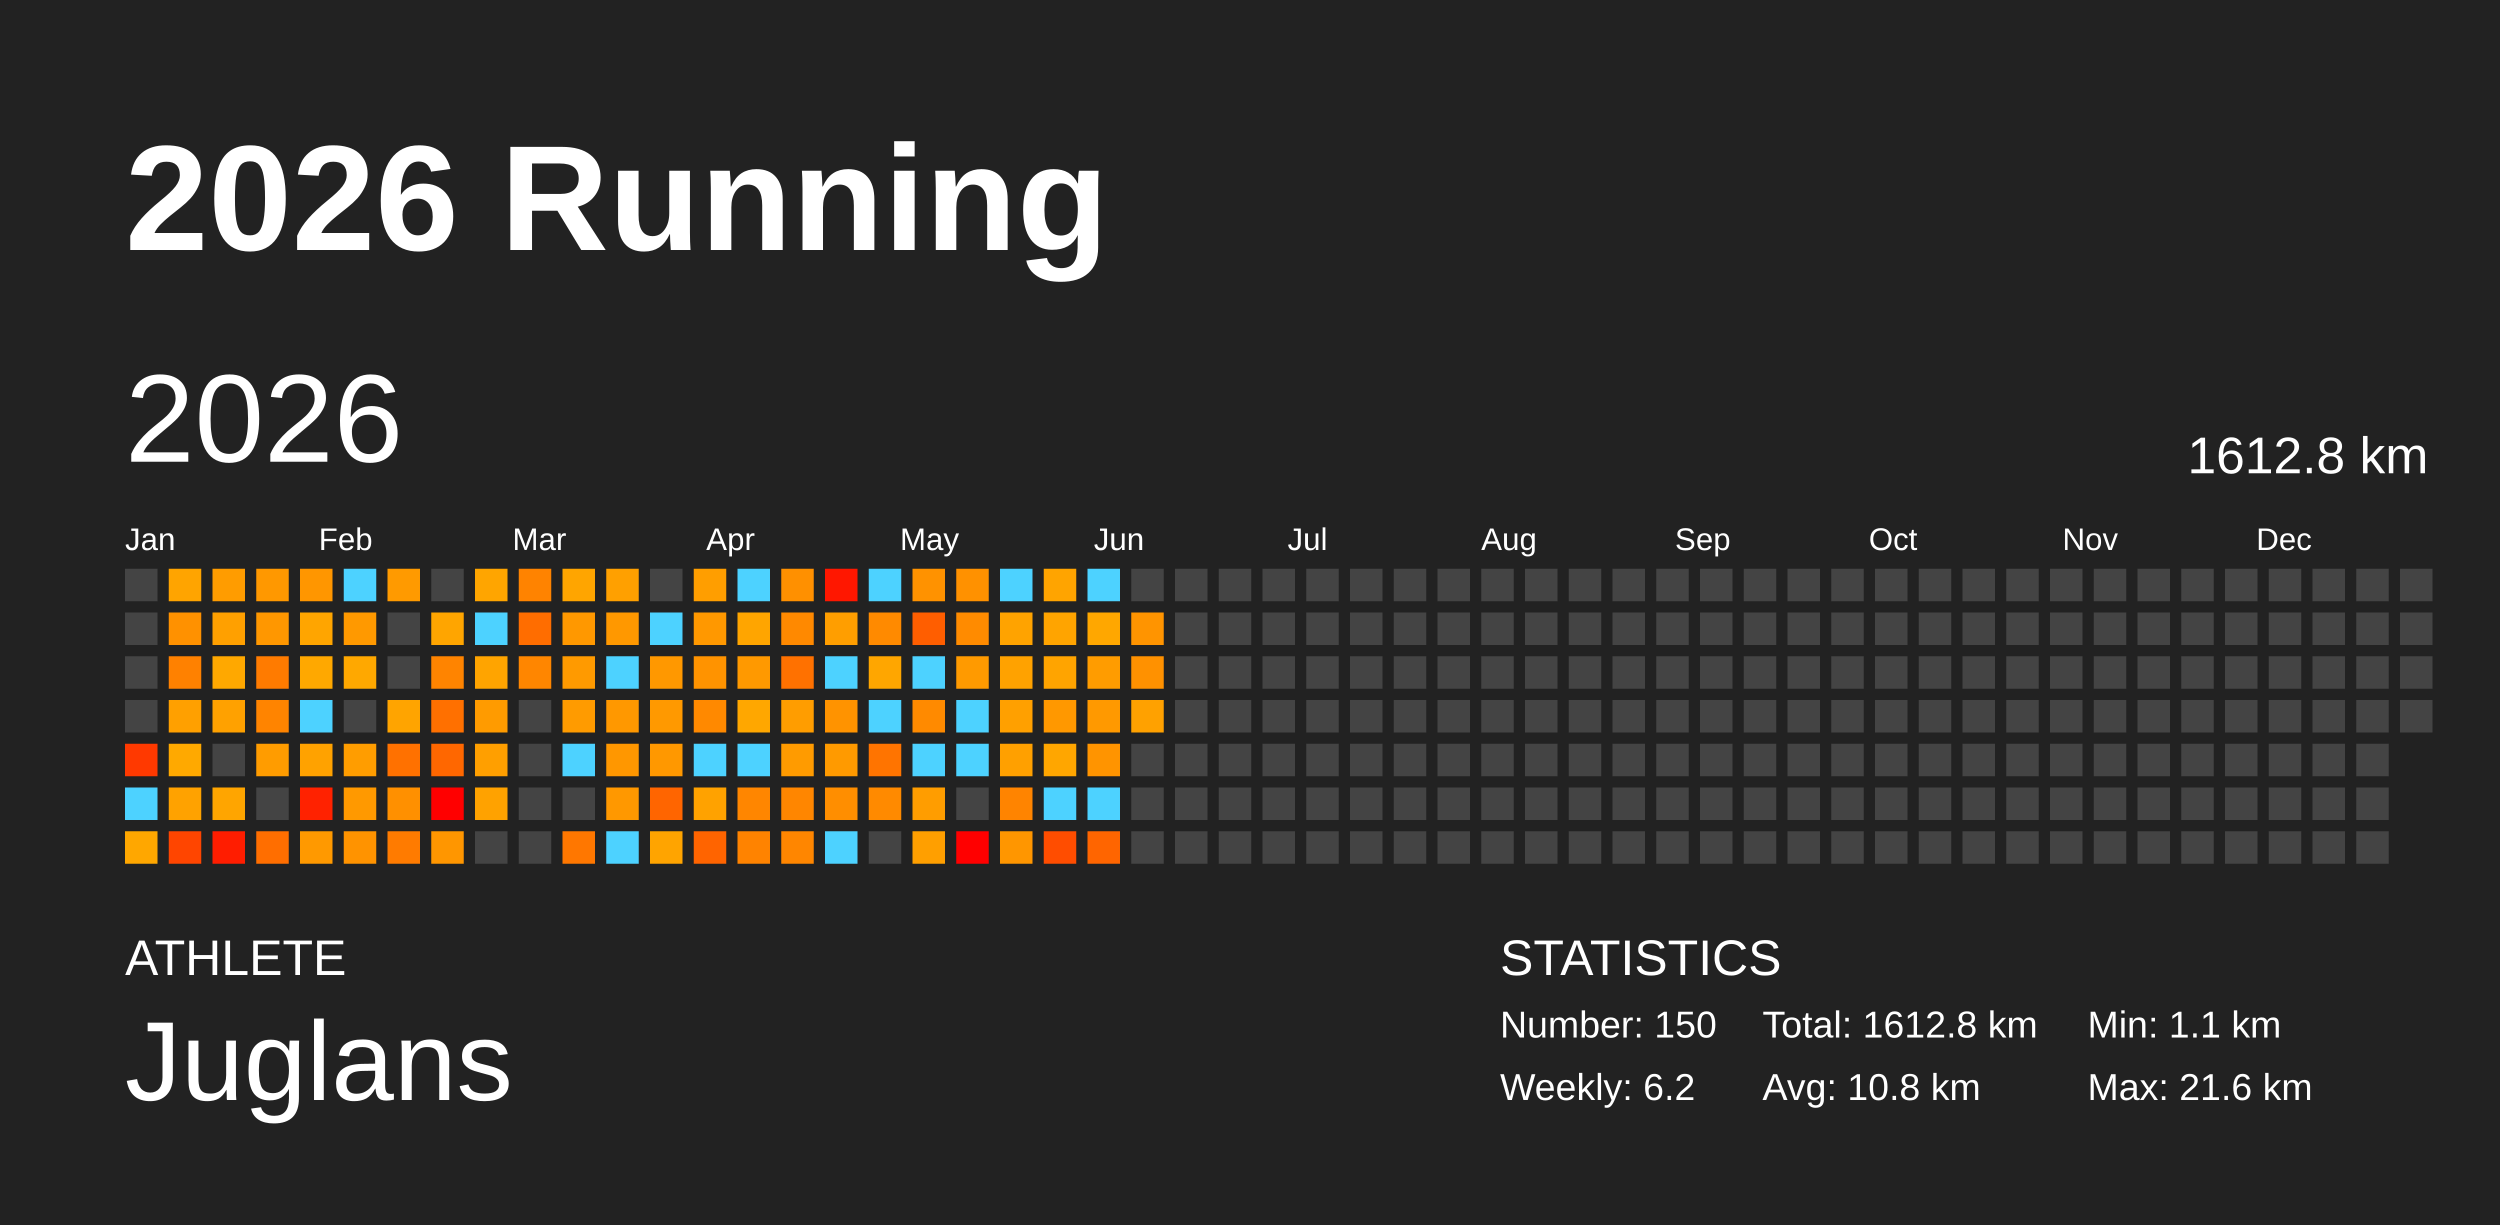
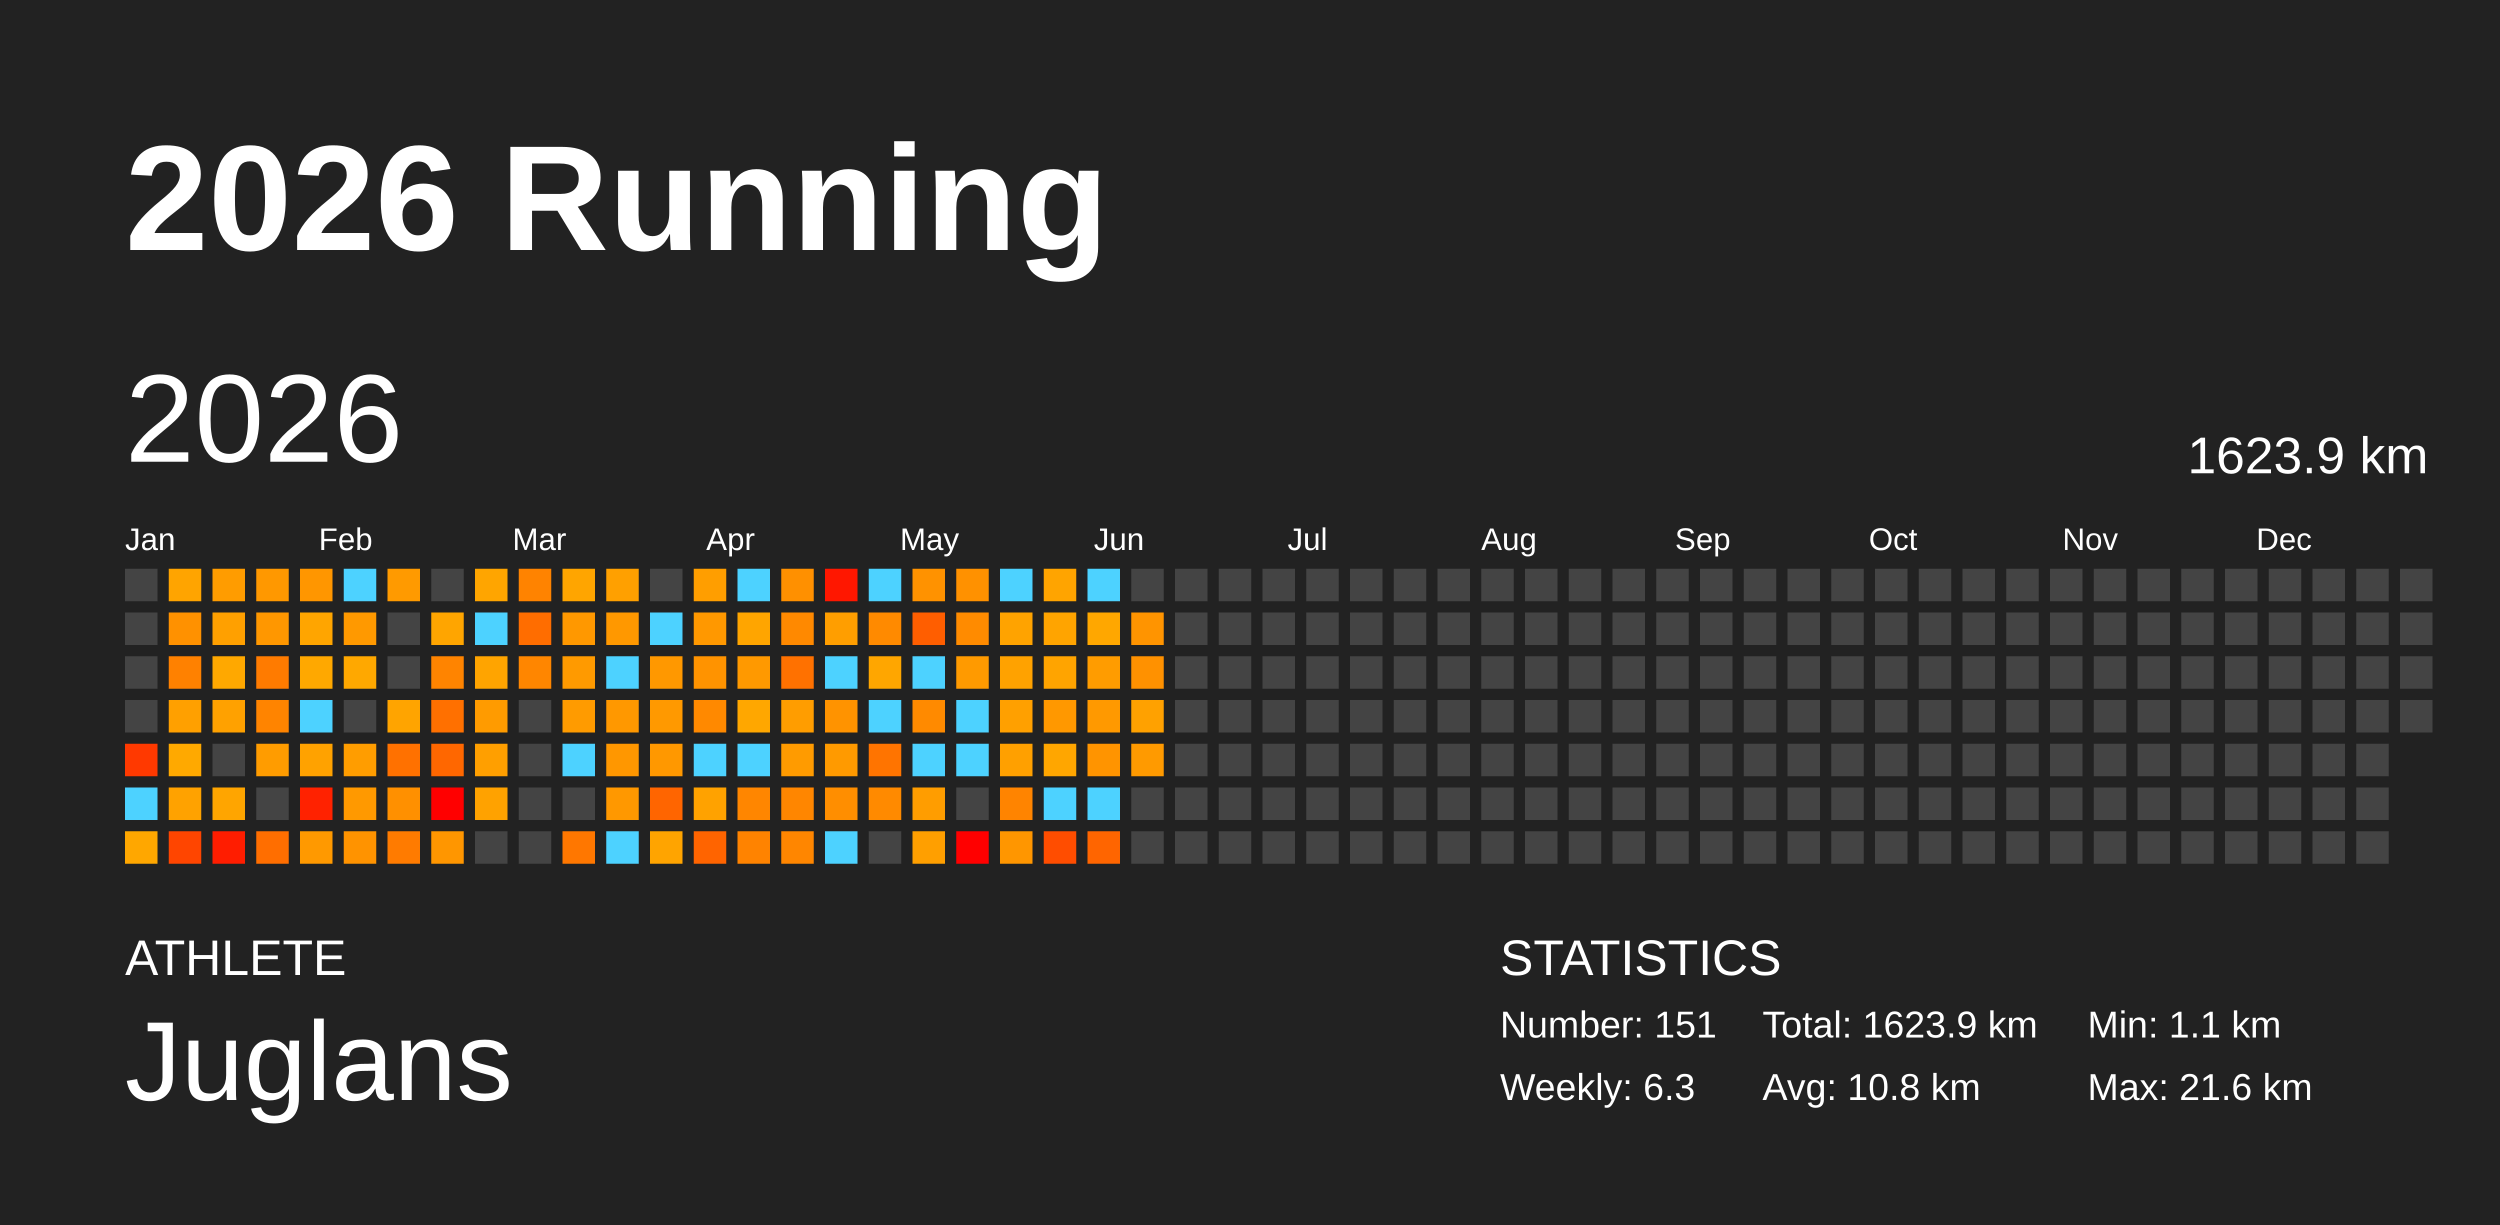
<svg xmlns="http://www.w3.org/2000/svg" baseProfile="full" height="98mm" version="1.1" viewBox="0,0,200,98" width="200mm">
  <defs />
  <rect fill="#222222" height="98" width="200" x="0" y="0" />
  <text fill="#FFFFFF" style="font-size:12px; font-family:Arial; font-weight:bold;" x="10" y="20">2026 Running</text>
  <text fill="#FFFFFF" style="font-size:4px; font-family:Arial" x="10" y="78">ATHLETE</text>
  <text fill="#FFFFFF" style="font-size:9px; font-family:Arial" x="10" y="88">Juglans</text>
  <text fill="#FFFFFF" style="font-size:4px; font-family:Arial" x="120" y="78">STATISTICS</text>
-   <text fill="#FFFFFF" style="font-size:3px; font-family:Arial" x="120" y="83">Number: 150</text>
-   <text fill="#FFFFFF" style="font-size:3px; font-family:Arial" x="120" y="88">Weekly: 6.2</text>
-   <text fill="#FFFFFF" style="font-size:3px; font-family:Arial" x="141" y="83">Total: 1612.8 km</text>
+   <text fill="#FFFFFF" style="font-size:3px; font-family:Arial" x="120" y="83">Number: 151</text>
+   <text fill="#FFFFFF" style="font-size:3px; font-family:Arial" x="120" y="88">Weekly: 6.3</text>
+   <text fill="#FFFFFF" style="font-size:3px; font-family:Arial" x="141" y="83">Total: 1623.9 km</text>
  <text fill="#FFFFFF" style="font-size:3px; font-family:Arial" x="141" y="88">Avg: 10.8 km</text>
  <text fill="#FFFFFF" style="font-size:3px; font-family:Arial" x="167" y="83">Min: 1.1 km</text>
  <text fill="#FFFFFF" style="font-size:3px; font-family:Arial" x="167" y="88">Max: 21.6 km</text>
  <text dominant-baseline="hanging" fill="#FFFFFF" style="font-size:10.0px; font-family:Arial;" x="10" y="30">2026</text>
-   <text dominant-baseline="hanging" fill="#FFFFFF" style="font-size:4.125px; font-family:Arial;" x="175" y="35">1612.8 km</text>
+   <text dominant-baseline="hanging" fill="#FFFFFF" style="font-size:4.125px; font-family:Arial;" x="175" y="35">1623.9 km</text>
  <text fill="#FFFFFF" style="font-size:2.5px; font-family:Arial" x="10.0" y="44">Jan</text>
  <text fill="#FFFFFF" style="font-size:2.5px; font-family:Arial" x="25.5" y="44">Feb</text>
  <text fill="#FFFFFF" style="font-size:2.5px; font-family:Arial" x="41.0" y="44">Mar</text>
  <text fill="#FFFFFF" style="font-size:2.5px; font-family:Arial" x="56.5" y="44">Apr</text>
  <text fill="#FFFFFF" style="font-size:2.5px; font-family:Arial" x="72.0" y="44">May</text>
  <text fill="#FFFFFF" style="font-size:2.5px; font-family:Arial" x="87.5" y="44">Jun</text>
  <text fill="#FFFFFF" style="font-size:2.5px; font-family:Arial" x="103.0" y="44">Jul</text>
  <text fill="#FFFFFF" style="font-size:2.5px; font-family:Arial" x="118.5" y="44">Aug</text>
  <text fill="#FFFFFF" style="font-size:2.5px; font-family:Arial" x="134.0" y="44">Sep</text>
  <text fill="#FFFFFF" style="font-size:2.5px; font-family:Arial" x="149.5" y="44">Oct</text>
  <text fill="#FFFFFF" style="font-size:2.5px; font-family:Arial" x="165.0" y="44">Nov</text>
  <text fill="#FFFFFF" style="font-size:2.5px; font-family:Arial" x="180.5" y="44">Dec</text>
  <rect fill="#444444" height="2.6" width="2.6" x="10.0" y="45.5" />
  <rect fill="#444444" height="2.6" width="2.6" x="10.0" y="49.0" />
  <rect fill="#444444" height="2.6" width="2.6" x="10.0" y="52.5" />
  <rect fill="#444444" height="2.6" width="2.6" x="10.0" y="56.0" />
  <rect fill="#ff3900" height="2.6" width="2.6" x="10.0" y="59.5" />
  <rect fill="#4dd2ff" height="2.6" width="2.6" x="10.0" y="63.0" />
  <rect fill="#ffa700" height="2.6" width="2.6" x="10.0" y="66.5" />
  <rect fill="#ffa400" height="2.6" width="2.6" x="13.5" y="45.5" />
  <rect fill="#ff9100" height="2.6" width="2.6" x="13.5" y="49.0" />
  <rect fill="#ff8100" height="2.6" width="2.6" x="13.5" y="52.5" />
  <rect fill="#ffa000" height="2.6" width="2.6" x="13.5" y="56.0" />
  <rect fill="#ffa900" height="2.6" width="2.6" x="13.5" y="59.5" />
  <rect fill="#ffa200" height="2.6" width="2.6" x="13.5" y="63.0" />
  <rect fill="#ff4500" height="2.6" width="2.6" x="13.5" y="66.5" />
  <rect fill="#ff9c00" height="2.6" width="2.6" x="17.0" y="45.5" />
  <rect fill="#ffa000" height="2.6" width="2.6" x="17.0" y="49.0" />
  <rect fill="#ffa800" height="2.6" width="2.6" x="17.0" y="52.5" />
  <rect fill="#ffa100" height="2.6" width="2.6" x="17.0" y="56.0" />
  <rect fill="#444444" height="2.6" width="2.6" x="17.0" y="59.5" />
  <rect fill="#ffa500" height="2.6" width="2.6" x="17.0" y="63.0" />
  <rect fill="#ff1d00" height="2.6" width="2.6" x="17.0" y="66.5" />
  <rect fill="#ff9800" height="2.6" width="2.6" x="20.5" y="45.5" />
  <rect fill="#ff9700" height="2.6" width="2.6" x="20.5" y="49.0" />
  <rect fill="#ff7b00" height="2.6" width="2.6" x="20.5" y="52.5" />
  <rect fill="#ff8400" height="2.6" width="2.6" x="20.5" y="56.0" />
  <rect fill="#ff9c00" height="2.6" width="2.6" x="20.5" y="59.5" />
  <rect fill="#444444" height="2.6" width="2.6" x="20.5" y="63.0" />
  <rect fill="#ff6e00" height="2.6" width="2.6" x="20.5" y="66.5" />
  <rect fill="#ff9600" height="2.6" width="2.6" x="24.0" y="45.5" />
  <rect fill="#ffa500" height="2.6" width="2.6" x="24.0" y="49.0" />
  <rect fill="#ffa800" height="2.6" width="2.6" x="24.0" y="52.5" />
  <rect fill="#4dd2ff" height="2.6" width="2.6" x="24.0" y="56.0" />
  <rect fill="#ffa200" height="2.6" width="2.6" x="24.0" y="59.5" />
  <rect fill="#ff2200" height="2.6" width="2.6" x="24.0" y="63.0" />
  <rect fill="#ff9900" height="2.6" width="2.6" x="24.0" y="66.5" />
  <rect fill="#4dd2ff" height="2.6" width="2.6" x="27.5" y="45.5" />
  <rect fill="#ff9900" height="2.6" width="2.6" x="27.5" y="49.0" />
  <rect fill="#ffa800" height="2.6" width="2.6" x="27.5" y="52.5" />
  <rect fill="#444444" height="2.6" width="2.6" x="27.5" y="56.0" />
  <rect fill="#ff9d00" height="2.6" width="2.6" x="27.5" y="59.5" />
  <rect fill="#ff9900" height="2.6" width="2.6" x="27.5" y="63.0" />
  <rect fill="#ff9300" height="2.6" width="2.6" x="27.5" y="66.5" />
  <rect fill="#ff9a00" height="2.6" width="2.6" x="31.0" y="45.5" />
  <rect fill="#444444" height="2.6" width="2.6" x="31.0" y="49.0" />
  <rect fill="#444444" height="2.6" width="2.6" x="31.0" y="52.5" />
  <rect fill="#ffa400" height="2.6" width="2.6" x="31.0" y="56.0" />
  <rect fill="#ff7100" height="2.6" width="2.6" x="31.0" y="59.5" />
  <rect fill="#ff9000" height="2.6" width="2.6" x="31.0" y="63.0" />
  <rect fill="#ff7b00" height="2.6" width="2.6" x="31.0" y="66.5" />
  <rect fill="#444444" height="2.6" width="2.6" x="34.5" y="45.5" />
  <rect fill="#ffa500" height="2.6" width="2.6" x="34.5" y="49.0" />
  <rect fill="#ff8400" height="2.6" width="2.6" x="34.5" y="52.5" />
  <rect fill="#ff7000" height="2.6" width="2.6" x="34.5" y="56.0" />
  <rect fill="#ff6700" height="2.6" width="2.6" x="34.5" y="59.5" />
  <rect fill="red" height="2.6" width="2.6" x="34.5" y="63.0" />
  <rect fill="#ff9600" height="2.6" width="2.6" x="34.5" y="66.5" />
  <rect fill="#ffa500" height="2.6" width="2.6" x="38.0" y="45.5" />
  <rect fill="#4dd2ff" height="2.6" width="2.6" x="38.0" y="49.0" />
  <rect fill="#ffa400" height="2.6" width="2.6" x="38.0" y="52.5" />
  <rect fill="#ff9b00" height="2.6" width="2.6" x="38.0" y="56.0" />
  <rect fill="#ff9f00" height="2.6" width="2.6" x="38.0" y="59.5" />
  <rect fill="#ffa200" height="2.6" width="2.6" x="38.0" y="63.0" />
  <rect fill="#444444" height="2.6" width="2.6" x="38.0" y="66.5" />
  <rect fill="#ff8300" height="2.6" width="2.6" x="41.5" y="45.5" />
  <rect fill="#ff6d00" height="2.6" width="2.6" x="41.5" y="49.0" />
  <rect fill="#ff8600" height="2.6" width="2.6" x="41.5" y="52.5" />
  <rect fill="#444444" height="2.6" width="2.6" x="41.5" y="56.0" />
  <rect fill="#444444" height="2.6" width="2.6" x="41.5" y="59.5" />
  <rect fill="#444444" height="2.6" width="2.6" x="41.5" y="63.0" />
  <rect fill="#444444" height="2.6" width="2.6" x="41.5" y="66.5" />
  <rect fill="#ffa500" height="2.6" width="2.6" x="45.0" y="45.5" />
  <rect fill="#ff9800" height="2.6" width="2.6" x="45.0" y="49.0" />
  <rect fill="#ff9a00" height="2.6" width="2.6" x="45.0" y="52.5" />
  <rect fill="#ff9b00" height="2.6" width="2.6" x="45.0" y="56.0" />
  <rect fill="#4dd2ff" height="2.6" width="2.6" x="45.0" y="59.5" />
  <rect fill="#444444" height="2.6" width="2.6" x="45.0" y="63.0" />
  <rect fill="#ff7700" height="2.6" width="2.6" x="45.0" y="66.5" />
  <rect fill="#ffa000" height="2.6" width="2.6" x="48.5" y="45.5" />
  <rect fill="#ff9800" height="2.6" width="2.6" x="48.5" y="49.0" />
  <rect fill="#4dd2ff" height="2.6" width="2.6" x="48.5" y="52.5" />
  <rect fill="#ff9800" height="2.6" width="2.6" x="48.5" y="56.0" />
  <rect fill="#ff9700" height="2.6" width="2.6" x="48.5" y="59.5" />
  <rect fill="#ff9800" height="2.6" width="2.6" x="48.5" y="63.0" />
  <rect fill="#4dd2ff" height="2.6" width="2.6" x="48.5" y="66.5" />
  <rect fill="#444444" height="2.6" width="2.6" x="52.0" y="45.5" />
  <rect fill="#4dd2ff" height="2.6" width="2.6" x="52.0" y="49.0" />
  <rect fill="#ff9800" height="2.6" width="2.6" x="52.0" y="52.5" />
  <rect fill="#ff9900" height="2.6" width="2.6" x="52.0" y="56.0" />
  <rect fill="#ff9800" height="2.6" width="2.6" x="52.0" y="59.5" />
  <rect fill="#ff6500" height="2.6" width="2.6" x="52.0" y="63.0" />
  <rect fill="#ffa400" height="2.6" width="2.6" x="52.0" y="66.5" />
  <rect fill="#ff9e00" height="2.6" width="2.6" x="55.5" y="45.5" />
  <rect fill="#ff9800" height="2.6" width="2.6" x="55.5" y="49.0" />
  <rect fill="#ff9300" height="2.6" width="2.6" x="55.5" y="52.5" />
  <rect fill="#ff8900" height="2.6" width="2.6" x="55.5" y="56.0" />
  <rect fill="#4dd2ff" height="2.6" width="2.6" x="55.5" y="59.5" />
  <rect fill="#ffa200" height="2.6" width="2.6" x="55.5" y="63.0" />
  <rect fill="#ff6400" height="2.6" width="2.6" x="55.5" y="66.5" />
  <rect fill="#4dd2ff" height="2.6" width="2.6" x="59.0" y="45.5" />
  <rect fill="#ffa500" height="2.6" width="2.6" x="59.0" y="49.0" />
  <rect fill="#ff9900" height="2.6" width="2.6" x="59.0" y="52.5" />
  <rect fill="#ffa700" height="2.6" width="2.6" x="59.0" y="56.0" />
  <rect fill="#4dd2ff" height="2.6" width="2.6" x="59.0" y="59.5" />
  <rect fill="#ff8600" height="2.6" width="2.6" x="59.0" y="63.0" />
  <rect fill="#ff8300" height="2.6" width="2.6" x="59.0" y="66.5" />
  <rect fill="#ff9000" height="2.6" width="2.6" x="62.5" y="45.5" />
  <rect fill="#ff8900" height="2.6" width="2.6" x="62.5" y="49.0" />
  <rect fill="#ff7100" height="2.6" width="2.6" x="62.5" y="52.5" />
  <rect fill="#ff9d00" height="2.6" width="2.6" x="62.5" y="56.0" />
  <rect fill="#ff9b00" height="2.6" width="2.6" x="62.5" y="59.5" />
  <rect fill="#ff8600" height="2.6" width="2.6" x="62.5" y="63.0" />
  <rect fill="#ff8600" height="2.6" width="2.6" x="62.5" y="66.5" />
  <rect fill="#ff1700" height="2.6" width="2.6" x="66.0" y="45.5" />
  <rect fill="#ff9e00" height="2.6" width="2.6" x="66.0" y="49.0" />
  <rect fill="#4dd2ff" height="2.6" width="2.6" x="66.0" y="52.5" />
  <rect fill="#ff9300" height="2.6" width="2.6" x="66.0" y="56.0" />
  <rect fill="#ff9a00" height="2.6" width="2.6" x="66.0" y="59.5" />
  <rect fill="#ff8e00" height="2.6" width="2.6" x="66.0" y="63.0" />
  <rect fill="#4dd2ff" height="2.6" width="2.6" x="66.0" y="66.5" />
  <rect fill="#4dd2ff" height="2.6" width="2.6" x="69.5" y="45.5" />
  <rect fill="#ff8a00" height="2.6" width="2.6" x="69.5" y="49.0" />
  <rect fill="#ffa600" height="2.6" width="2.6" x="69.5" y="52.5" />
  <rect fill="#4dd2ff" height="2.6" width="2.6" x="69.5" y="56.0" />
  <rect fill="#ff7400" height="2.6" width="2.6" x="69.5" y="59.5" />
  <rect fill="#ff8a00" height="2.6" width="2.6" x="69.5" y="63.0" />
  <rect fill="#444444" height="2.6" width="2.6" x="69.5" y="66.5" />
  <rect fill="#ff9200" height="2.6" width="2.6" x="73.0" y="45.5" />
  <rect fill="#ff5e00" height="2.6" width="2.6" x="73.0" y="49.0" />
  <rect fill="#4dd2ff" height="2.6" width="2.6" x="73.0" y="52.5" />
  <rect fill="#ff8a00" height="2.6" width="2.6" x="73.0" y="56.0" />
  <rect fill="#4dd2ff" height="2.6" width="2.6" x="73.0" y="59.5" />
  <rect fill="#ff9d00" height="2.6" width="2.6" x="73.0" y="63.0" />
  <rect fill="#ff9f00" height="2.6" width="2.6" x="73.0" y="66.5" />
  <rect fill="#ff9100" height="2.6" width="2.6" x="76.5" y="45.5" />
  <rect fill="#ff8b00" height="2.6" width="2.6" x="76.5" y="49.0" />
  <rect fill="#ff9a00" height="2.6" width="2.6" x="76.5" y="52.5" />
  <rect fill="#4dd2ff" height="2.6" width="2.6" x="76.5" y="56.0" />
  <rect fill="#4dd2ff" height="2.6" width="2.6" x="76.5" y="59.5" />
  <rect fill="#444444" height="2.6" width="2.6" x="76.5" y="63.0" />
  <rect fill="red" height="2.6" width="2.6" x="76.5" y="66.5" />
  <rect fill="#4dd2ff" height="2.6" width="2.6" x="80.0" y="45.5" />
  <rect fill="#ffa300" height="2.6" width="2.6" x="80.0" y="49.0" />
  <rect fill="#ffa200" height="2.6" width="2.6" x="80.0" y="52.5" />
  <rect fill="#ffa000" height="2.6" width="2.6" x="80.0" y="56.0" />
  <rect fill="#ffa000" height="2.6" width="2.6" x="80.0" y="59.5" />
  <rect fill="#ff8400" height="2.6" width="2.6" x="80.0" y="63.0" />
  <rect fill="#ff9600" height="2.6" width="2.6" x="80.0" y="66.5" />
  <rect fill="#ffa400" height="2.6" width="2.6" x="83.5" y="45.5" />
  <rect fill="#ffa400" height="2.6" width="2.6" x="83.5" y="49.0" />
  <rect fill="#ffa400" height="2.6" width="2.6" x="83.5" y="52.5" />
  <rect fill="#ff9800" height="2.6" width="2.6" x="83.5" y="56.0" />
  <rect fill="#ffa600" height="2.6" width="2.6" x="83.5" y="59.5" />
  <rect fill="#4dd2ff" height="2.6" width="2.6" x="83.5" y="63.0" />
  <rect fill="#ff4d00" height="2.6" width="2.6" x="83.5" y="66.5" />
  <rect fill="#4dd2ff" height="2.6" width="2.6" x="87.0" y="45.5" />
  <rect fill="#ffa700" height="2.6" width="2.6" x="87.0" y="49.0" />
  <rect fill="#ff9c00" height="2.6" width="2.6" x="87.0" y="52.5" />
  <rect fill="#ff9900" height="2.6" width="2.6" x="87.0" y="56.0" />
  <rect fill="#ff9400" height="2.6" width="2.6" x="87.0" y="59.5" />
  <rect fill="#4dd2ff" height="2.6" width="2.6" x="87.0" y="63.0" />
  <rect fill="#ff6500" height="2.6" width="2.6" x="87.0" y="66.5" />
  <rect fill="#444444" height="2.6" width="2.6" x="90.5" y="45.5" />
  <rect fill="#ff9400" height="2.6" width="2.6" x="90.5" y="49.0" />
  <rect fill="#ff9100" height="2.6" width="2.6" x="90.5" y="52.5" />
  <rect fill="#ffa100" height="2.6" width="2.6" x="90.5" y="56.0" />
-   <rect fill="#444444" height="2.6" width="2.6" x="90.5" y="59.5" />
+   <rect fill="#ff9a00" height="2.6" width="2.6" x="90.5" y="59.5" />
  <rect fill="#444444" height="2.6" width="2.6" x="90.5" y="63.0" />
  <rect fill="#444444" height="2.6" width="2.6" x="90.5" y="66.5" />
  <rect fill="#444444" height="2.6" width="2.6" x="94.0" y="45.5" />
  <rect fill="#444444" height="2.6" width="2.6" x="94.0" y="49.0" />
  <rect fill="#444444" height="2.6" width="2.6" x="94.0" y="52.5" />
  <rect fill="#444444" height="2.6" width="2.6" x="94.0" y="56.0" />
  <rect fill="#444444" height="2.6" width="2.6" x="94.0" y="59.5" />
  <rect fill="#444444" height="2.6" width="2.6" x="94.0" y="63.0" />
  <rect fill="#444444" height="2.6" width="2.6" x="94.0" y="66.5" />
  <rect fill="#444444" height="2.6" width="2.6" x="97.5" y="45.5" />
  <rect fill="#444444" height="2.6" width="2.6" x="97.5" y="49.0" />
  <rect fill="#444444" height="2.6" width="2.6" x="97.5" y="52.5" />
  <rect fill="#444444" height="2.6" width="2.6" x="97.5" y="56.0" />
  <rect fill="#444444" height="2.6" width="2.6" x="97.5" y="59.5" />
  <rect fill="#444444" height="2.6" width="2.6" x="97.5" y="63.0" />
  <rect fill="#444444" height="2.6" width="2.6" x="97.5" y="66.5" />
  <rect fill="#444444" height="2.6" width="2.6" x="101.0" y="45.5" />
  <rect fill="#444444" height="2.6" width="2.6" x="101.0" y="49.0" />
  <rect fill="#444444" height="2.6" width="2.6" x="101.0" y="52.5" />
  <rect fill="#444444" height="2.6" width="2.6" x="101.0" y="56.0" />
  <rect fill="#444444" height="2.6" width="2.6" x="101.0" y="59.5" />
  <rect fill="#444444" height="2.6" width="2.6" x="101.0" y="63.0" />
  <rect fill="#444444" height="2.6" width="2.6" x="101.0" y="66.5" />
  <rect fill="#444444" height="2.6" width="2.6" x="104.5" y="45.5" />
  <rect fill="#444444" height="2.6" width="2.6" x="104.5" y="49.0" />
  <rect fill="#444444" height="2.6" width="2.6" x="104.5" y="52.5" />
  <rect fill="#444444" height="2.6" width="2.6" x="104.5" y="56.0" />
  <rect fill="#444444" height="2.6" width="2.6" x="104.5" y="59.5" />
  <rect fill="#444444" height="2.6" width="2.6" x="104.5" y="63.0" />
  <rect fill="#444444" height="2.6" width="2.6" x="104.5" y="66.5" />
  <rect fill="#444444" height="2.6" width="2.6" x="108.0" y="45.5" />
  <rect fill="#444444" height="2.6" width="2.6" x="108.0" y="49.0" />
  <rect fill="#444444" height="2.6" width="2.6" x="108.0" y="52.5" />
  <rect fill="#444444" height="2.6" width="2.6" x="108.0" y="56.0" />
  <rect fill="#444444" height="2.6" width="2.6" x="108.0" y="59.5" />
  <rect fill="#444444" height="2.6" width="2.6" x="108.0" y="63.0" />
  <rect fill="#444444" height="2.6" width="2.6" x="108.0" y="66.5" />
  <rect fill="#444444" height="2.6" width="2.6" x="111.5" y="45.5" />
  <rect fill="#444444" height="2.6" width="2.6" x="111.5" y="49.0" />
  <rect fill="#444444" height="2.6" width="2.6" x="111.5" y="52.5" />
  <rect fill="#444444" height="2.6" width="2.6" x="111.5" y="56.0" />
  <rect fill="#444444" height="2.6" width="2.6" x="111.5" y="59.5" />
  <rect fill="#444444" height="2.6" width="2.6" x="111.5" y="63.0" />
  <rect fill="#444444" height="2.6" width="2.6" x="111.5" y="66.5" />
  <rect fill="#444444" height="2.6" width="2.6" x="115.0" y="45.5" />
  <rect fill="#444444" height="2.6" width="2.6" x="115.0" y="49.0" />
  <rect fill="#444444" height="2.6" width="2.6" x="115.0" y="52.5" />
  <rect fill="#444444" height="2.6" width="2.6" x="115.0" y="56.0" />
  <rect fill="#444444" height="2.6" width="2.6" x="115.0" y="59.5" />
  <rect fill="#444444" height="2.6" width="2.6" x="115.0" y="63.0" />
  <rect fill="#444444" height="2.6" width="2.6" x="115.0" y="66.5" />
  <rect fill="#444444" height="2.6" width="2.6" x="118.5" y="45.5" />
  <rect fill="#444444" height="2.6" width="2.6" x="118.5" y="49.0" />
  <rect fill="#444444" height="2.6" width="2.6" x="118.5" y="52.5" />
  <rect fill="#444444" height="2.6" width="2.6" x="118.5" y="56.0" />
  <rect fill="#444444" height="2.6" width="2.6" x="118.5" y="59.5" />
  <rect fill="#444444" height="2.6" width="2.6" x="118.5" y="63.0" />
  <rect fill="#444444" height="2.6" width="2.6" x="118.5" y="66.5" />
  <rect fill="#444444" height="2.6" width="2.6" x="122.0" y="45.5" />
  <rect fill="#444444" height="2.6" width="2.6" x="122.0" y="49.0" />
  <rect fill="#444444" height="2.6" width="2.6" x="122.0" y="52.5" />
  <rect fill="#444444" height="2.6" width="2.6" x="122.0" y="56.0" />
  <rect fill="#444444" height="2.6" width="2.6" x="122.0" y="59.5" />
  <rect fill="#444444" height="2.6" width="2.6" x="122.0" y="63.0" />
  <rect fill="#444444" height="2.6" width="2.6" x="122.0" y="66.5" />
  <rect fill="#444444" height="2.6" width="2.6" x="125.5" y="45.5" />
  <rect fill="#444444" height="2.6" width="2.6" x="125.5" y="49.0" />
  <rect fill="#444444" height="2.6" width="2.6" x="125.5" y="52.5" />
  <rect fill="#444444" height="2.6" width="2.6" x="125.5" y="56.0" />
  <rect fill="#444444" height="2.6" width="2.6" x="125.5" y="59.5" />
  <rect fill="#444444" height="2.6" width="2.6" x="125.5" y="63.0" />
  <rect fill="#444444" height="2.6" width="2.6" x="125.5" y="66.5" />
  <rect fill="#444444" height="2.6" width="2.6" x="129.0" y="45.5" />
  <rect fill="#444444" height="2.6" width="2.6" x="129.0" y="49.0" />
  <rect fill="#444444" height="2.6" width="2.6" x="129.0" y="52.5" />
  <rect fill="#444444" height="2.6" width="2.6" x="129.0" y="56.0" />
  <rect fill="#444444" height="2.6" width="2.6" x="129.0" y="59.5" />
  <rect fill="#444444" height="2.6" width="2.6" x="129.0" y="63.0" />
  <rect fill="#444444" height="2.6" width="2.6" x="129.0" y="66.5" />
  <rect fill="#444444" height="2.6" width="2.6" x="132.5" y="45.5" />
  <rect fill="#444444" height="2.6" width="2.6" x="132.5" y="49.0" />
  <rect fill="#444444" height="2.6" width="2.6" x="132.5" y="52.5" />
  <rect fill="#444444" height="2.6" width="2.6" x="132.5" y="56.0" />
  <rect fill="#444444" height="2.6" width="2.6" x="132.5" y="59.5" />
  <rect fill="#444444" height="2.6" width="2.6" x="132.5" y="63.0" />
  <rect fill="#444444" height="2.6" width="2.6" x="132.5" y="66.5" />
  <rect fill="#444444" height="2.6" width="2.6" x="136.0" y="45.5" />
  <rect fill="#444444" height="2.6" width="2.6" x="136.0" y="49.0" />
  <rect fill="#444444" height="2.6" width="2.6" x="136.0" y="52.5" />
  <rect fill="#444444" height="2.6" width="2.6" x="136.0" y="56.0" />
  <rect fill="#444444" height="2.6" width="2.6" x="136.0" y="59.5" />
  <rect fill="#444444" height="2.6" width="2.6" x="136.0" y="63.0" />
  <rect fill="#444444" height="2.6" width="2.6" x="136.0" y="66.5" />
  <rect fill="#444444" height="2.6" width="2.6" x="139.5" y="45.5" />
  <rect fill="#444444" height="2.6" width="2.6" x="139.5" y="49.0" />
  <rect fill="#444444" height="2.6" width="2.6" x="139.5" y="52.5" />
  <rect fill="#444444" height="2.6" width="2.6" x="139.5" y="56.0" />
  <rect fill="#444444" height="2.6" width="2.6" x="139.5" y="59.5" />
  <rect fill="#444444" height="2.6" width="2.6" x="139.5" y="63.0" />
  <rect fill="#444444" height="2.6" width="2.6" x="139.5" y="66.5" />
  <rect fill="#444444" height="2.6" width="2.6" x="143.0" y="45.5" />
  <rect fill="#444444" height="2.6" width="2.6" x="143.0" y="49.0" />
  <rect fill="#444444" height="2.6" width="2.6" x="143.0" y="52.5" />
  <rect fill="#444444" height="2.6" width="2.6" x="143.0" y="56.0" />
  <rect fill="#444444" height="2.6" width="2.6" x="143.0" y="59.5" />
  <rect fill="#444444" height="2.6" width="2.6" x="143.0" y="63.0" />
  <rect fill="#444444" height="2.6" width="2.6" x="143.0" y="66.5" />
  <rect fill="#444444" height="2.6" width="2.6" x="146.5" y="45.5" />
  <rect fill="#444444" height="2.6" width="2.6" x="146.5" y="49.0" />
  <rect fill="#444444" height="2.6" width="2.6" x="146.5" y="52.5" />
  <rect fill="#444444" height="2.6" width="2.6" x="146.5" y="56.0" />
  <rect fill="#444444" height="2.6" width="2.6" x="146.5" y="59.5" />
  <rect fill="#444444" height="2.6" width="2.6" x="146.5" y="63.0" />
  <rect fill="#444444" height="2.6" width="2.6" x="146.5" y="66.5" />
  <rect fill="#444444" height="2.6" width="2.6" x="150.0" y="45.5" />
  <rect fill="#444444" height="2.6" width="2.6" x="150.0" y="49.0" />
  <rect fill="#444444" height="2.6" width="2.6" x="150.0" y="52.5" />
  <rect fill="#444444" height="2.6" width="2.6" x="150.0" y="56.0" />
  <rect fill="#444444" height="2.6" width="2.6" x="150.0" y="59.5" />
  <rect fill="#444444" height="2.6" width="2.6" x="150.0" y="63.0" />
  <rect fill="#444444" height="2.6" width="2.6" x="150.0" y="66.5" />
  <rect fill="#444444" height="2.6" width="2.6" x="153.5" y="45.5" />
  <rect fill="#444444" height="2.6" width="2.6" x="153.5" y="49.0" />
  <rect fill="#444444" height="2.6" width="2.6" x="153.5" y="52.5" />
  <rect fill="#444444" height="2.6" width="2.6" x="153.5" y="56.0" />
  <rect fill="#444444" height="2.6" width="2.6" x="153.5" y="59.5" />
  <rect fill="#444444" height="2.6" width="2.6" x="153.5" y="63.0" />
  <rect fill="#444444" height="2.6" width="2.6" x="153.5" y="66.5" />
  <rect fill="#444444" height="2.6" width="2.6" x="157.0" y="45.5" />
  <rect fill="#444444" height="2.6" width="2.6" x="157.0" y="49.0" />
  <rect fill="#444444" height="2.6" width="2.6" x="157.0" y="52.5" />
  <rect fill="#444444" height="2.6" width="2.6" x="157.0" y="56.0" />
  <rect fill="#444444" height="2.6" width="2.6" x="157.0" y="59.5" />
  <rect fill="#444444" height="2.6" width="2.6" x="157.0" y="63.0" />
  <rect fill="#444444" height="2.6" width="2.6" x="157.0" y="66.5" />
  <rect fill="#444444" height="2.6" width="2.6" x="160.5" y="45.5" />
  <rect fill="#444444" height="2.6" width="2.6" x="160.5" y="49.0" />
  <rect fill="#444444" height="2.6" width="2.6" x="160.5" y="52.5" />
  <rect fill="#444444" height="2.6" width="2.6" x="160.5" y="56.0" />
  <rect fill="#444444" height="2.6" width="2.6" x="160.5" y="59.5" />
  <rect fill="#444444" height="2.6" width="2.6" x="160.5" y="63.0" />
  <rect fill="#444444" height="2.6" width="2.6" x="160.5" y="66.5" />
  <rect fill="#444444" height="2.6" width="2.6" x="164.0" y="45.5" />
  <rect fill="#444444" height="2.6" width="2.6" x="164.0" y="49.0" />
  <rect fill="#444444" height="2.6" width="2.6" x="164.0" y="52.5" />
  <rect fill="#444444" height="2.6" width="2.6" x="164.0" y="56.0" />
  <rect fill="#444444" height="2.6" width="2.6" x="164.0" y="59.5" />
  <rect fill="#444444" height="2.6" width="2.6" x="164.0" y="63.0" />
  <rect fill="#444444" height="2.6" width="2.6" x="164.0" y="66.5" />
  <rect fill="#444444" height="2.6" width="2.6" x="167.5" y="45.5" />
  <rect fill="#444444" height="2.6" width="2.6" x="167.5" y="49.0" />
  <rect fill="#444444" height="2.6" width="2.6" x="167.5" y="52.5" />
  <rect fill="#444444" height="2.6" width="2.6" x="167.5" y="56.0" />
  <rect fill="#444444" height="2.6" width="2.6" x="167.5" y="59.5" />
  <rect fill="#444444" height="2.6" width="2.6" x="167.5" y="63.0" />
  <rect fill="#444444" height="2.6" width="2.6" x="167.5" y="66.5" />
  <rect fill="#444444" height="2.6" width="2.6" x="171.0" y="45.5" />
  <rect fill="#444444" height="2.6" width="2.6" x="171.0" y="49.0" />
  <rect fill="#444444" height="2.6" width="2.6" x="171.0" y="52.5" />
  <rect fill="#444444" height="2.6" width="2.6" x="171.0" y="56.0" />
  <rect fill="#444444" height="2.6" width="2.6" x="171.0" y="59.5" />
  <rect fill="#444444" height="2.6" width="2.6" x="171.0" y="63.0" />
  <rect fill="#444444" height="2.6" width="2.6" x="171.0" y="66.5" />
  <rect fill="#444444" height="2.6" width="2.6" x="174.5" y="45.5" />
  <rect fill="#444444" height="2.6" width="2.6" x="174.5" y="49.0" />
  <rect fill="#444444" height="2.6" width="2.6" x="174.5" y="52.5" />
  <rect fill="#444444" height="2.6" width="2.6" x="174.5" y="56.0" />
  <rect fill="#444444" height="2.6" width="2.6" x="174.5" y="59.5" />
  <rect fill="#444444" height="2.6" width="2.6" x="174.5" y="63.0" />
  <rect fill="#444444" height="2.6" width="2.6" x="174.5" y="66.5" />
  <rect fill="#444444" height="2.6" width="2.6" x="178.0" y="45.5" />
  <rect fill="#444444" height="2.6" width="2.6" x="178.0" y="49.0" />
  <rect fill="#444444" height="2.6" width="2.6" x="178.0" y="52.5" />
  <rect fill="#444444" height="2.6" width="2.6" x="178.0" y="56.0" />
  <rect fill="#444444" height="2.6" width="2.6" x="178.0" y="59.5" />
  <rect fill="#444444" height="2.6" width="2.6" x="178.0" y="63.0" />
  <rect fill="#444444" height="2.6" width="2.6" x="178.0" y="66.5" />
  <rect fill="#444444" height="2.6" width="2.6" x="181.5" y="45.5" />
  <rect fill="#444444" height="2.6" width="2.6" x="181.5" y="49.0" />
  <rect fill="#444444" height="2.6" width="2.6" x="181.5" y="52.5" />
  <rect fill="#444444" height="2.6" width="2.6" x="181.5" y="56.0" />
  <rect fill="#444444" height="2.6" width="2.6" x="181.5" y="59.5" />
  <rect fill="#444444" height="2.6" width="2.6" x="181.5" y="63.0" />
  <rect fill="#444444" height="2.6" width="2.6" x="181.5" y="66.5" />
  <rect fill="#444444" height="2.6" width="2.6" x="185.0" y="45.5" />
  <rect fill="#444444" height="2.6" width="2.6" x="185.0" y="49.0" />
  <rect fill="#444444" height="2.6" width="2.6" x="185.0" y="52.5" />
  <rect fill="#444444" height="2.6" width="2.6" x="185.0" y="56.0" />
  <rect fill="#444444" height="2.6" width="2.6" x="185.0" y="59.5" />
  <rect fill="#444444" height="2.6" width="2.6" x="185.0" y="63.0" />
  <rect fill="#444444" height="2.6" width="2.6" x="185.0" y="66.5" />
  <rect fill="#444444" height="2.6" width="2.6" x="188.5" y="45.5" />
  <rect fill="#444444" height="2.6" width="2.6" x="188.5" y="49.0" />
  <rect fill="#444444" height="2.6" width="2.6" x="188.5" y="52.5" />
  <rect fill="#444444" height="2.6" width="2.6" x="188.5" y="56.0" />
  <rect fill="#444444" height="2.6" width="2.6" x="188.5" y="59.5" />
  <rect fill="#444444" height="2.6" width="2.6" x="188.5" y="63.0" />
  <rect fill="#444444" height="2.6" width="2.6" x="188.5" y="66.5" />
  <rect fill="#444444" height="2.6" width="2.6" x="192.0" y="45.5" />
  <rect fill="#444444" height="2.6" width="2.6" x="192.0" y="49.0" />
  <rect fill="#444444" height="2.6" width="2.6" x="192.0" y="52.5" />
  <rect fill="#444444" height="2.6" width="2.6" x="192.0" y="56.0" />
</svg>
